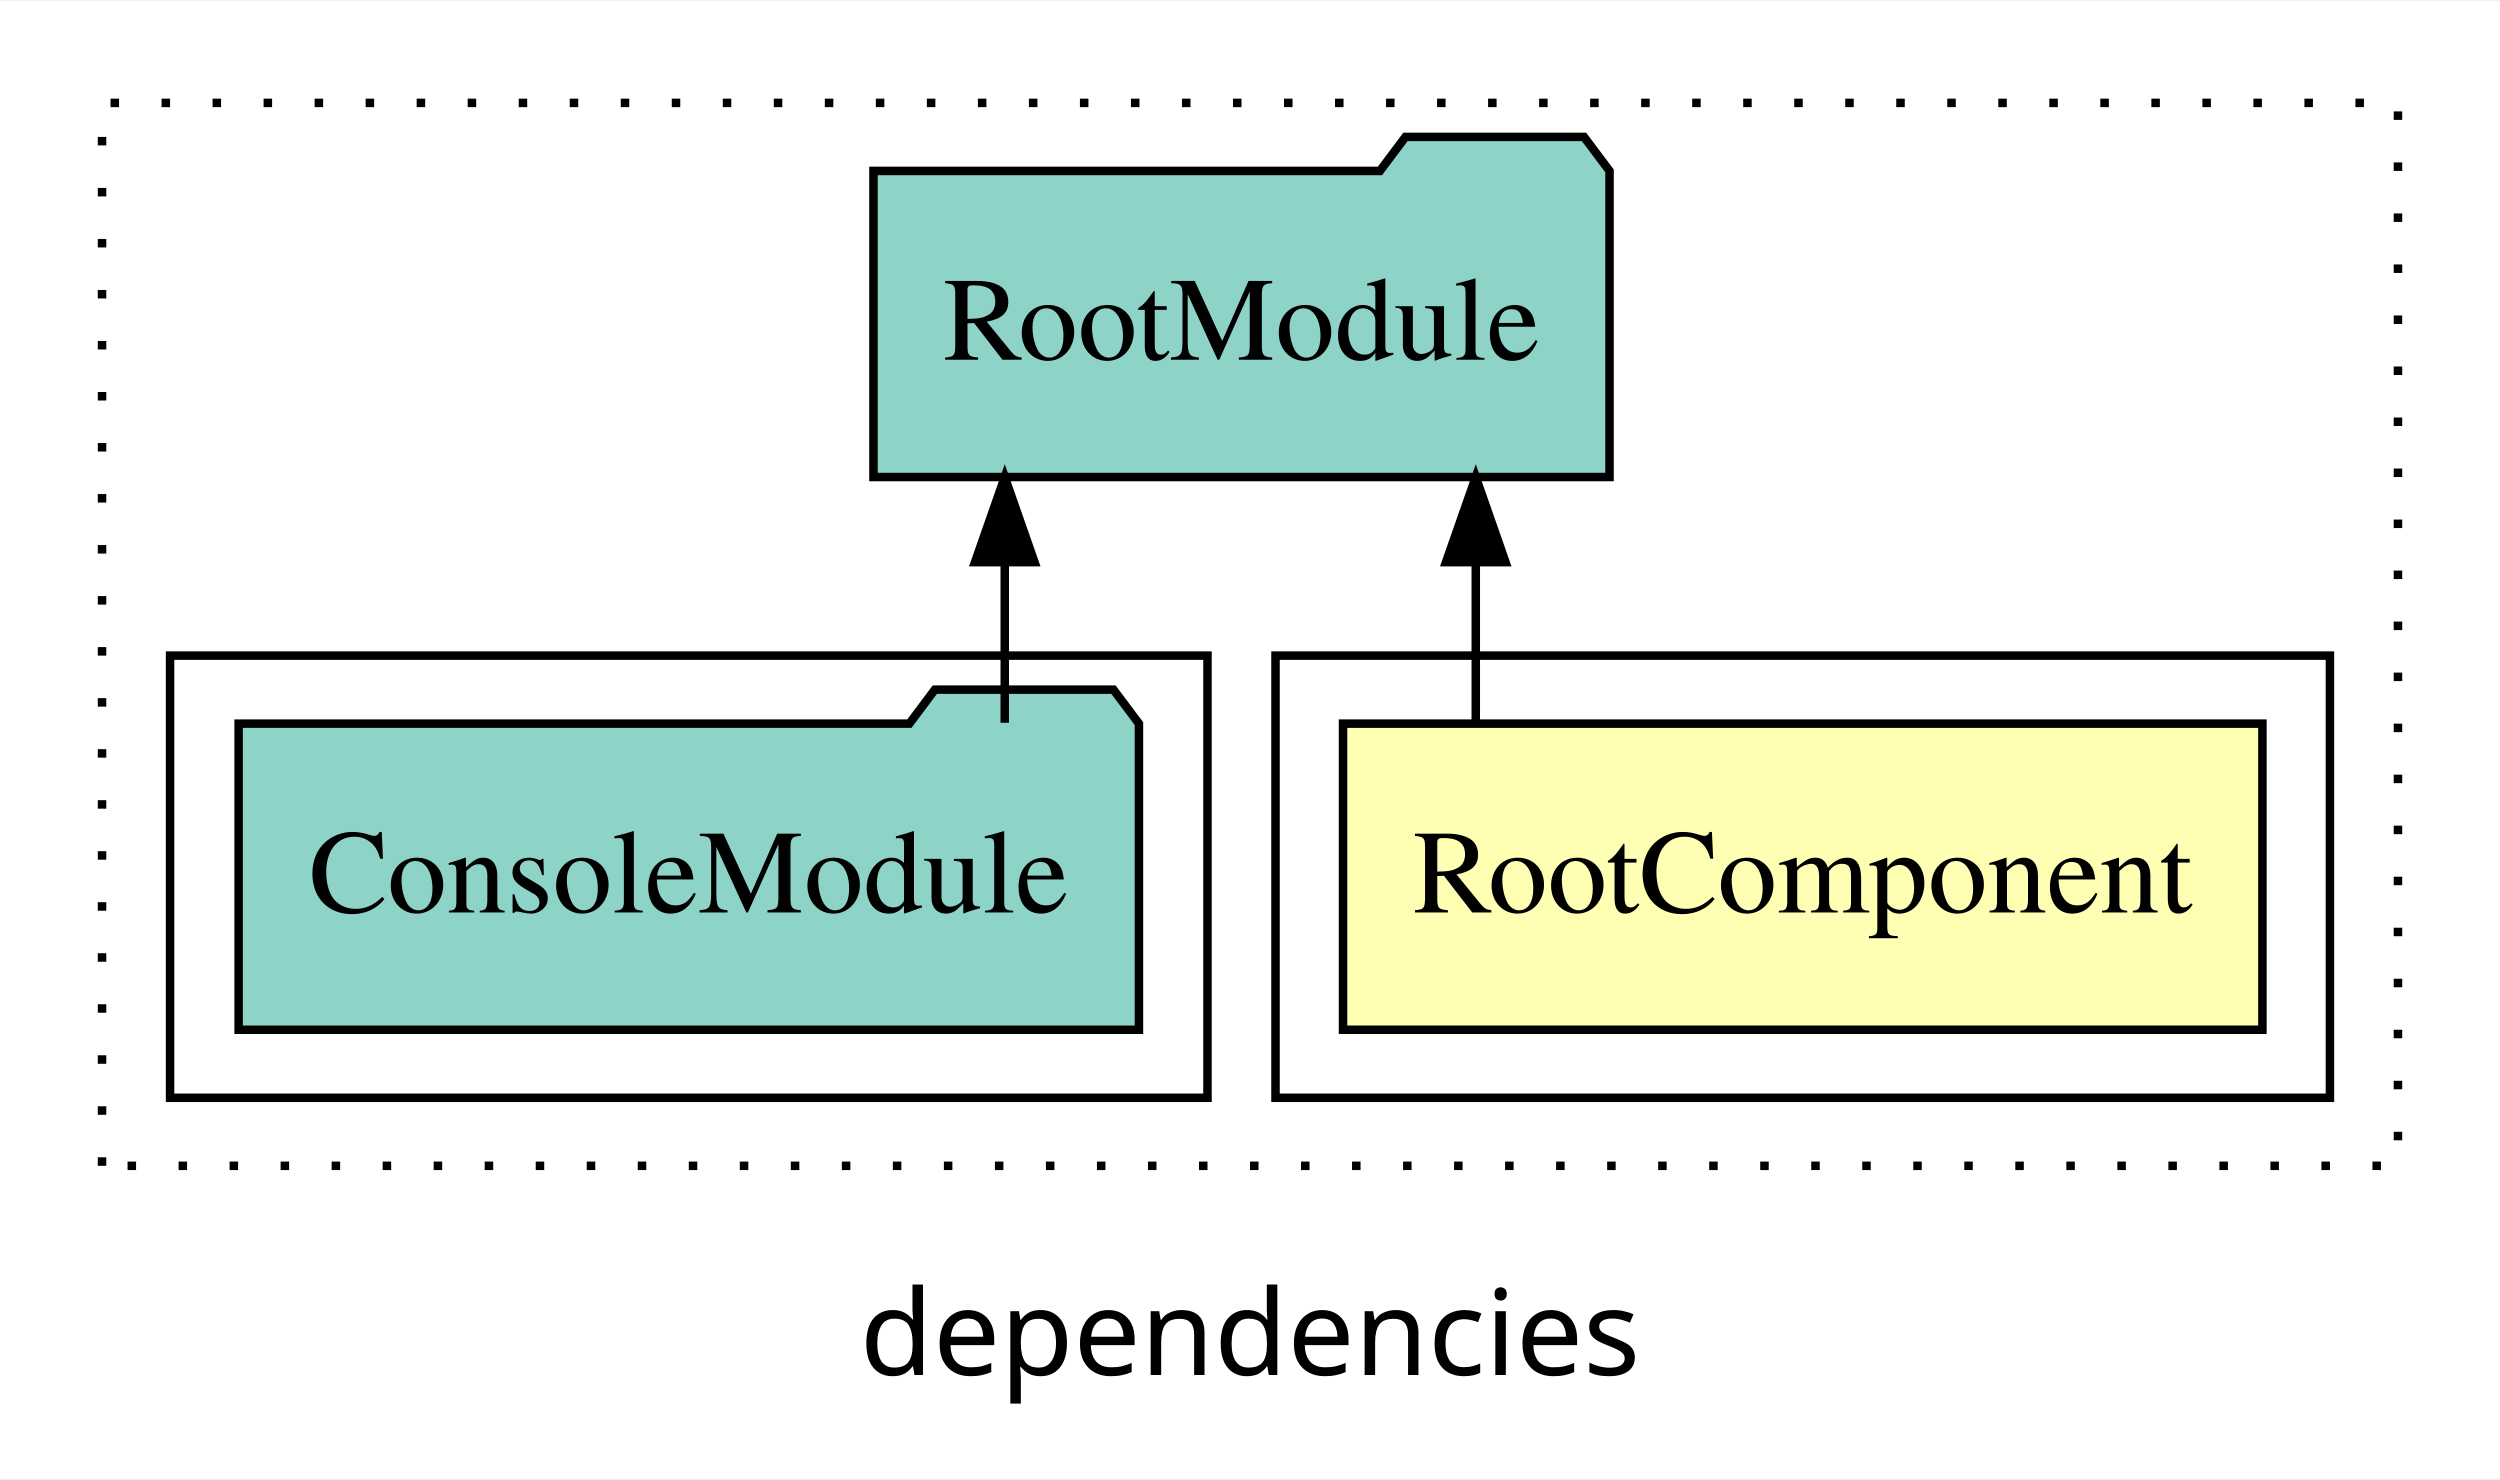
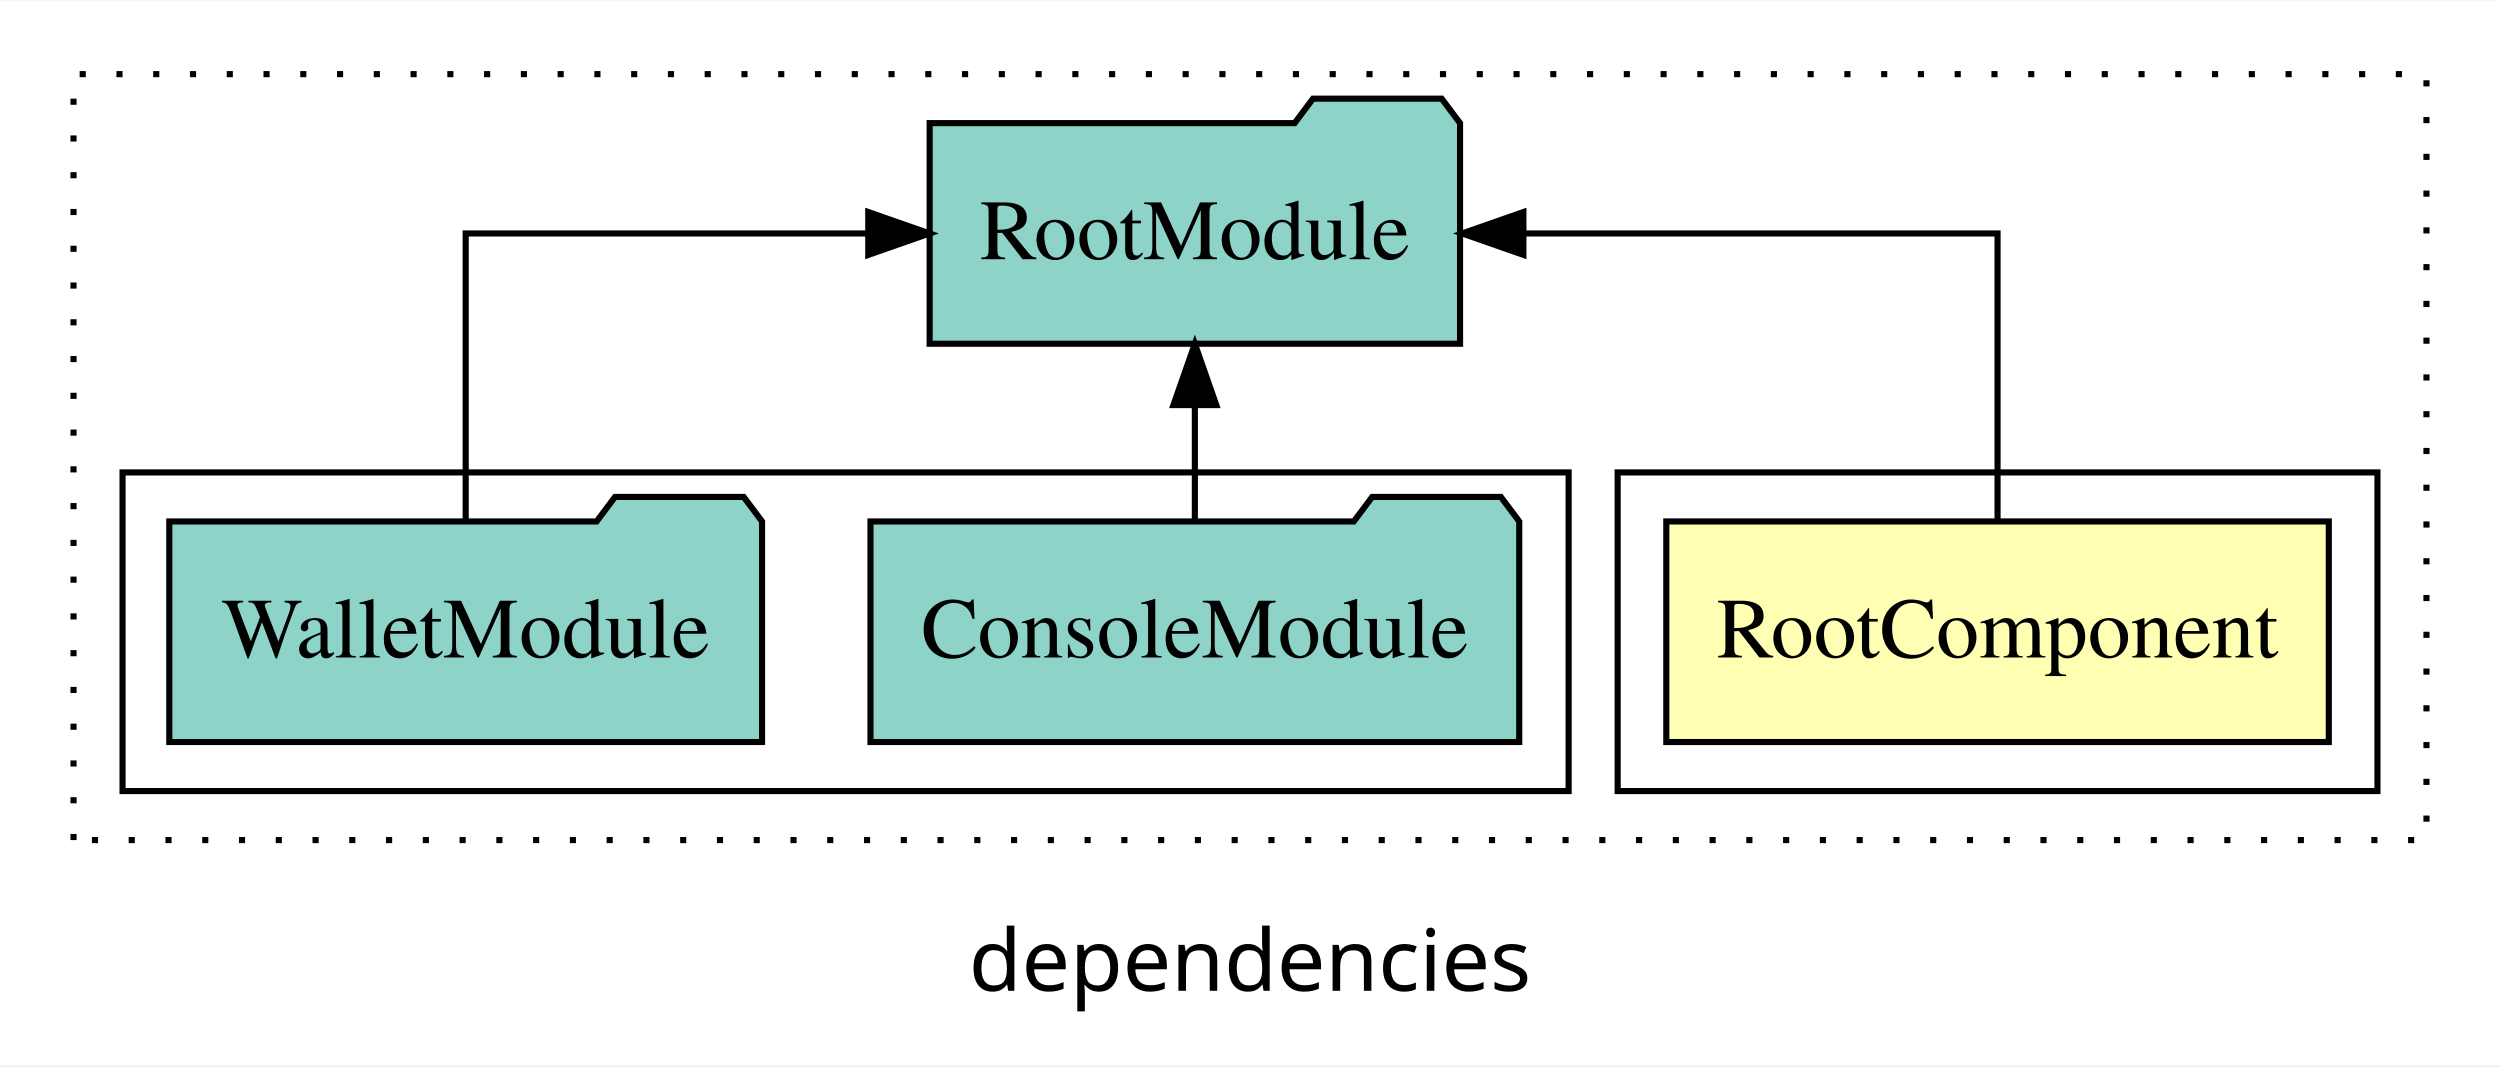
- <svg xmlns="http://www.w3.org/2000/svg" width="294pt" height="174pt" viewBox="0.00 0.00 294.00 173.80">
+ <svg xmlns="http://www.w3.org/2000/svg" width="408pt" height="174pt" viewBox="0.00 0.00 408.00 173.80">
  <g id="graph0" class="graph" transform="scale(1 1) rotate(0) translate(4 169.8)">
-     <polygon fill="white" stroke="transparent" points="-4,4 -4,-169.8 290,-169.8 290,4 -4,4" />
-     <text text-anchor="middle" x="143" y="-8.2" font-family="sans-serif" font-size="14.00">dependencies</text>
+     <polygon fill="white" stroke="transparent" points="-4,4 -4,-169.8 404,-169.8 404,4 -4,4" />
+     <text text-anchor="middle" x="200" y="-8.2" font-family="sans-serif" font-size="14.00">dependencies</text>
    <g id="clust1" class="cluster">
-       <polygon fill="none" stroke="black" stroke-dasharray="1,5" points="8,-32.8 8,-157.8 278,-157.8 278,-32.8 8,-32.8" />
+       <polygon fill="none" stroke="black" stroke-dasharray="1,5" points="8,-32.8 8,-157.8 392,-157.8 392,-32.8 8,-32.8" />
    </g>
    <g id="clust2" class="cluster">
-       <polygon fill="none" stroke="black" points="146,-40.8 146,-92.8 270,-92.8 270,-40.8 146,-40.8" />
+       <polygon fill="none" stroke="black" points="260,-40.8 260,-92.8 384,-92.8 384,-40.8 260,-40.8" />
    </g>
    <g id="clust4" class="cluster">
-       <polygon fill="none" stroke="black" points="16,-40.8 16,-92.8 138,-92.8 138,-40.8 16,-40.8" />
+       <polygon fill="none" stroke="black" points="16,-40.8 16,-92.8 252,-92.8 252,-40.8 16,-40.8" />
    </g>
    <g id="node1" class="node">
-       <polygon fill="#ffffb3" stroke="black" points="262.06,-84.8 153.94,-84.8 153.94,-48.8 262.06,-48.8 262.06,-84.8" />
-       <text text-anchor="middle" x="208" y="-62.6" font-family="Times,serif" font-size="14.00">RootComponent</text>
+       <polygon fill="#ffffb3" stroke="black" points="376.06,-84.8 267.94,-84.8 267.94,-48.8 376.06,-48.8 376.06,-84.8" />
+       <text text-anchor="middle" x="322" y="-62.6" font-family="Times,serif" font-size="14.00">RootComponent</text>
    </g>
    <g id="node2" class="node">
-       <polygon fill="#8dd3c7" stroke="black" points="185.28,-149.8 182.28,-153.8 161.28,-153.8 158.28,-149.8 98.72,-149.8 98.72,-113.8 185.28,-113.8 185.28,-149.8" />
-       <text text-anchor="middle" x="142" y="-127.6" font-family="Times,serif" font-size="14.00">RootModule</text>
+       <polygon fill="#8dd3c7" stroke="black" points="234.28,-149.8 231.28,-153.8 210.28,-153.8 207.28,-149.8 147.72,-149.8 147.72,-113.8 234.28,-113.8 234.28,-149.8" />
+       <text text-anchor="middle" x="191" y="-127.6" font-family="Times,serif" font-size="14.00">RootModule</text>
    </g>
    <g id="edge1" class="edge">
-       <path fill="none" stroke="black" d="M169.55,-84.91C169.55,-84.91 169.55,-103.79 169.55,-103.79" />
-       <polygon fill="black" stroke="black" points="166.05,-103.79 169.55,-113.79 173.05,-103.79 166.05,-103.79" />
+       <path fill="none" stroke="black" d="M322,-84.91C322,-104.14 322,-131.8 322,-131.8 322,-131.8 244.62,-131.8 244.62,-131.8" />
+       <polygon fill="black" stroke="black" points="244.62,-128.3 234.62,-131.8 244.62,-135.3 244.62,-128.3" />
    </g>
    <g id="node3" class="node">
-       <polygon fill="#8dd3c7" stroke="black" points="129.94,-84.8 126.94,-88.8 105.94,-88.8 102.94,-84.8 24.06,-84.8 24.06,-48.8 129.94,-48.8 129.94,-84.8" />
-       <text text-anchor="middle" x="77" y="-62.6" font-family="Times,serif" font-size="14.00">ConsoleModule</text>
+       <polygon fill="#8dd3c7" stroke="black" points="243.94,-84.8 240.94,-88.8 219.94,-88.8 216.94,-84.8 138.06,-84.8 138.06,-48.8 243.94,-48.8 243.94,-84.8" />
+       <text text-anchor="middle" x="191" y="-62.6" font-family="Times,serif" font-size="14.00">ConsoleModule</text>
    </g>
    <g id="edge2" class="edge">
-       <path fill="none" stroke="black" d="M114.16,-84.91C114.16,-84.91 114.16,-103.79 114.16,-103.79" />
-       <polygon fill="black" stroke="black" points="110.66,-103.79 114.16,-113.79 117.66,-103.79 110.66,-103.79" />
+       <path fill="none" stroke="black" d="M191,-84.91C191,-84.91 191,-103.79 191,-103.79" />
+       <polygon fill="black" stroke="black" points="187.5,-103.79 191,-113.79 194.5,-103.79 187.5,-103.79" />
+     </g>
+     <g id="node4" class="node">
+       <polygon fill="#8dd3c7" stroke="black" points="120.37,-84.8 117.37,-88.8 96.37,-88.8 93.37,-84.8 23.63,-84.8 23.63,-48.8 120.37,-48.8 120.37,-84.8" />
+       <text text-anchor="middle" x="72" y="-62.6" font-family="Times,serif" font-size="14.00">WalletModule</text>
+     </g>
+     <g id="edge3" class="edge">
+       <path fill="none" stroke="black" d="M72,-84.91C72,-104.14 72,-131.8 72,-131.8 72,-131.8 137.7,-131.8 137.7,-131.8" />
+       <polygon fill="black" stroke="black" points="137.7,-135.3 147.7,-131.8 137.7,-128.3 137.7,-135.3" />
    </g>
  </g>
</svg>
